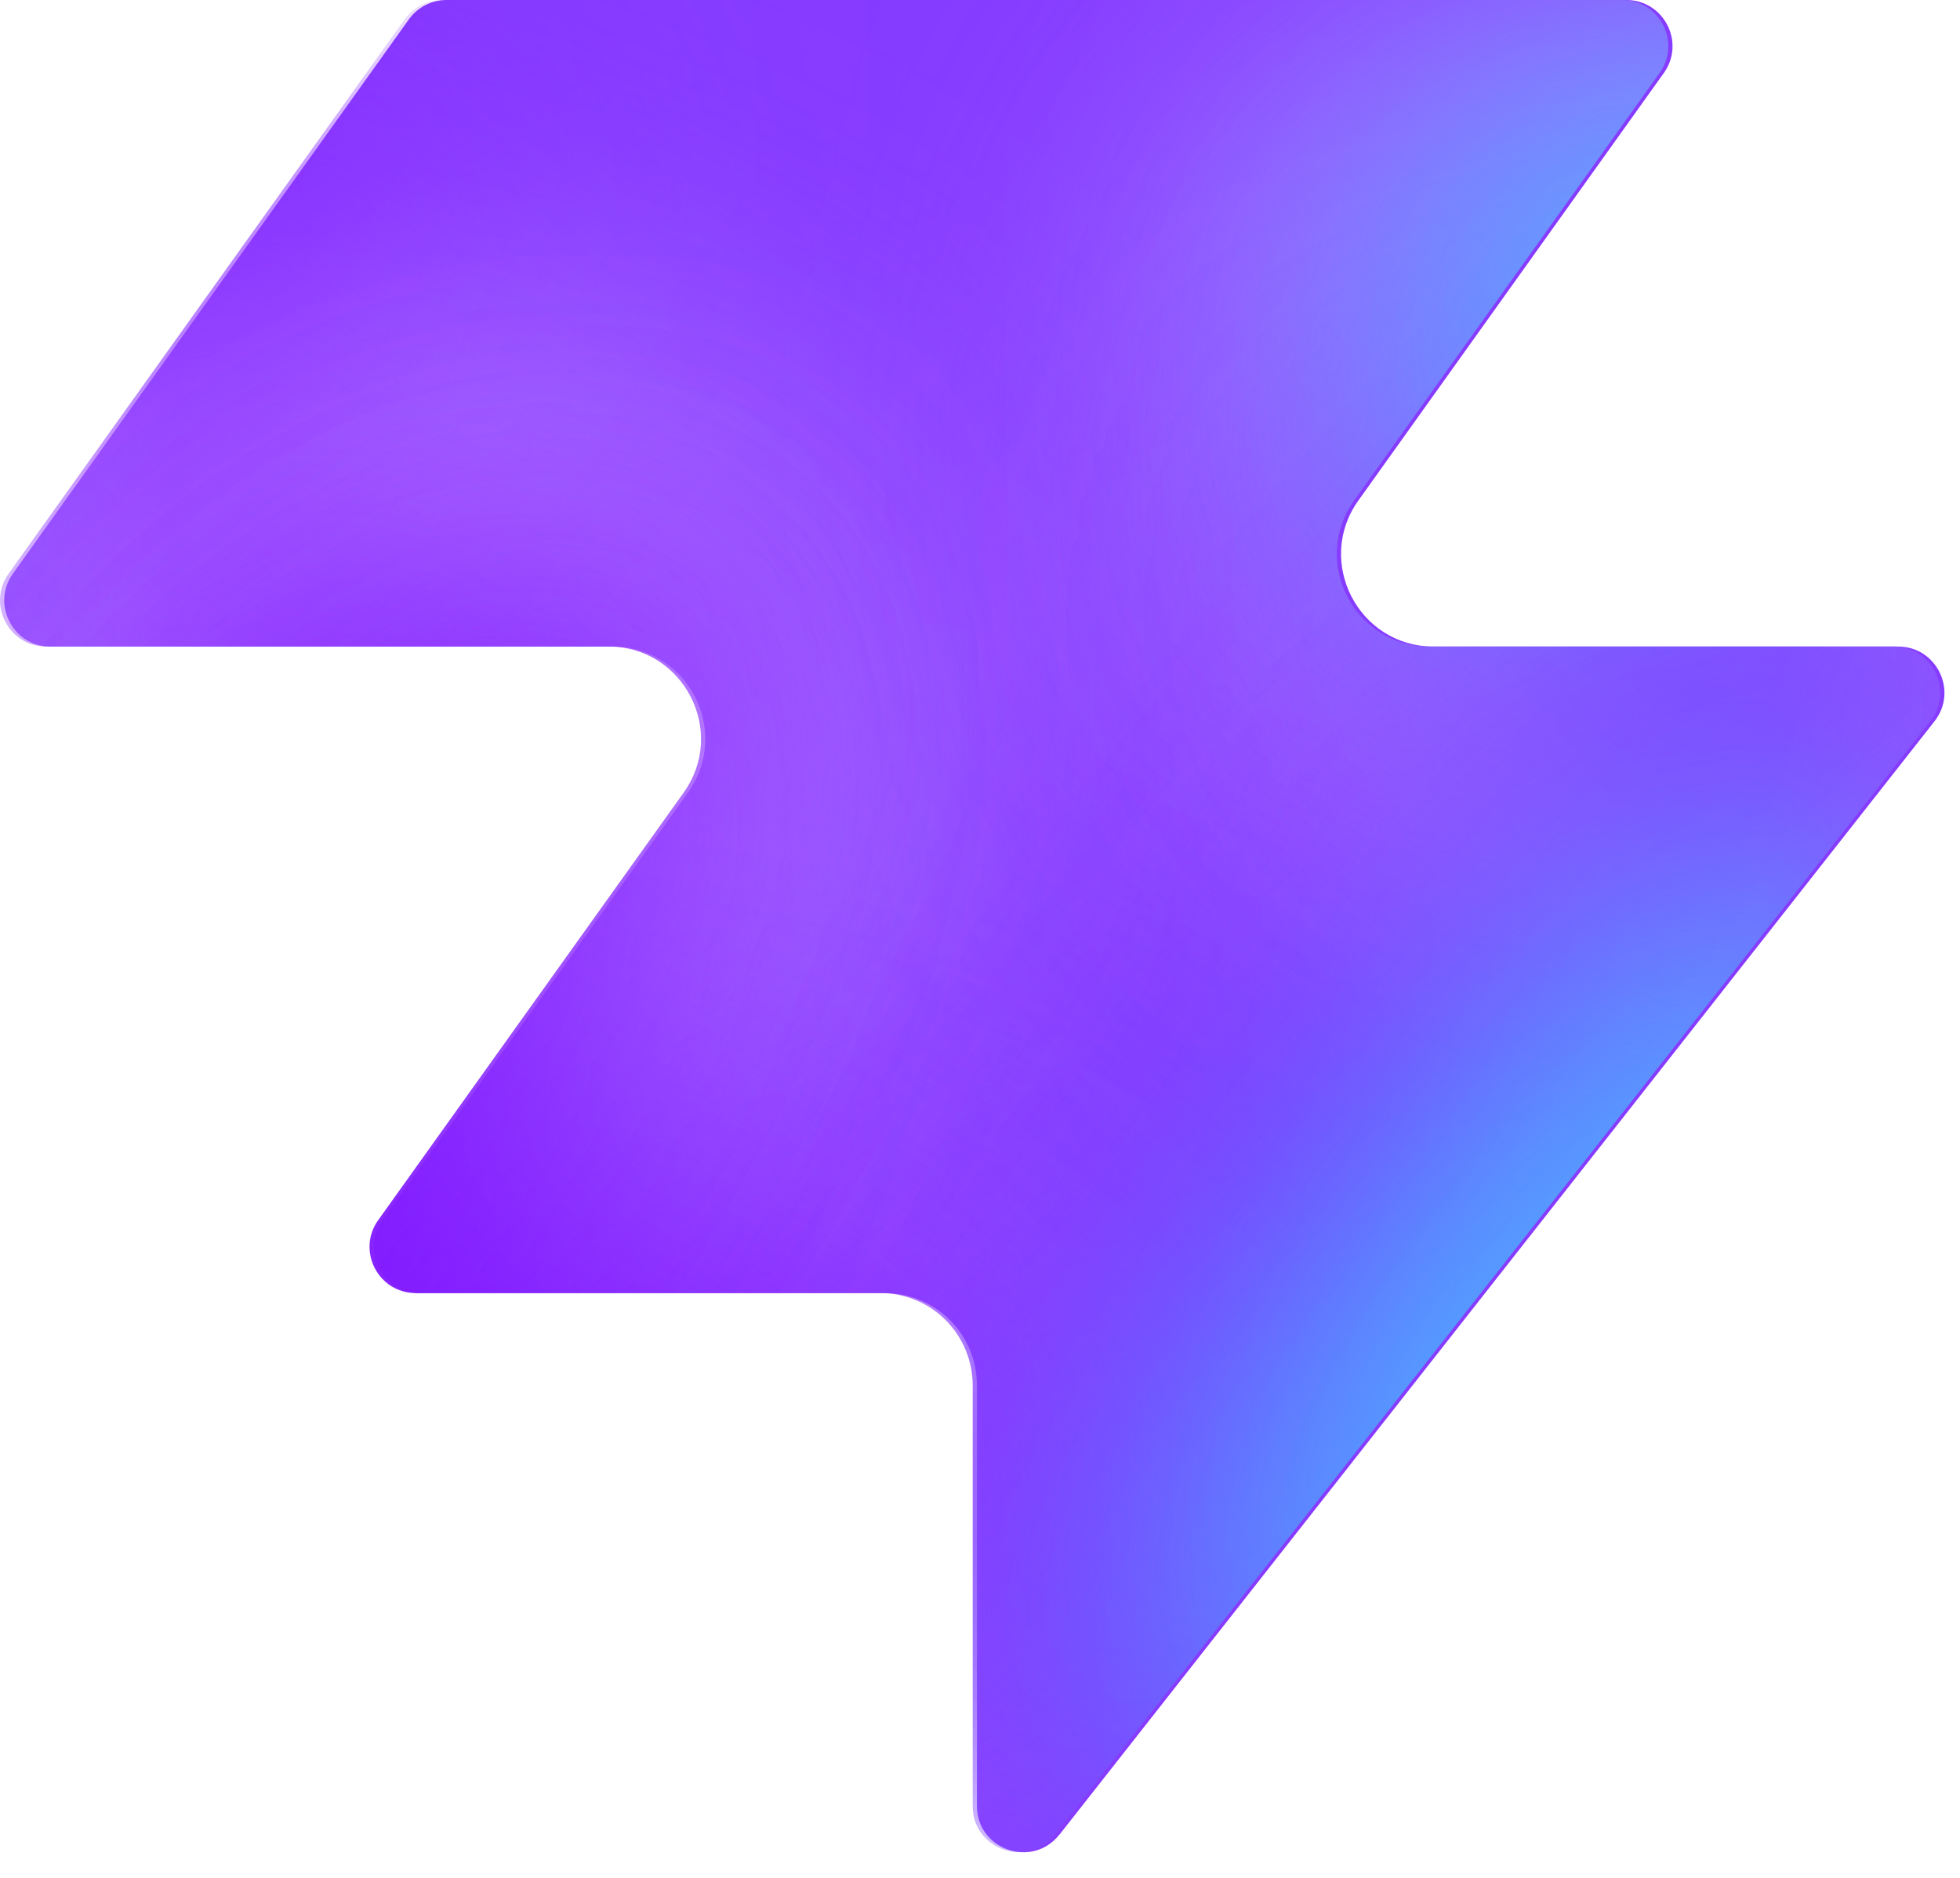
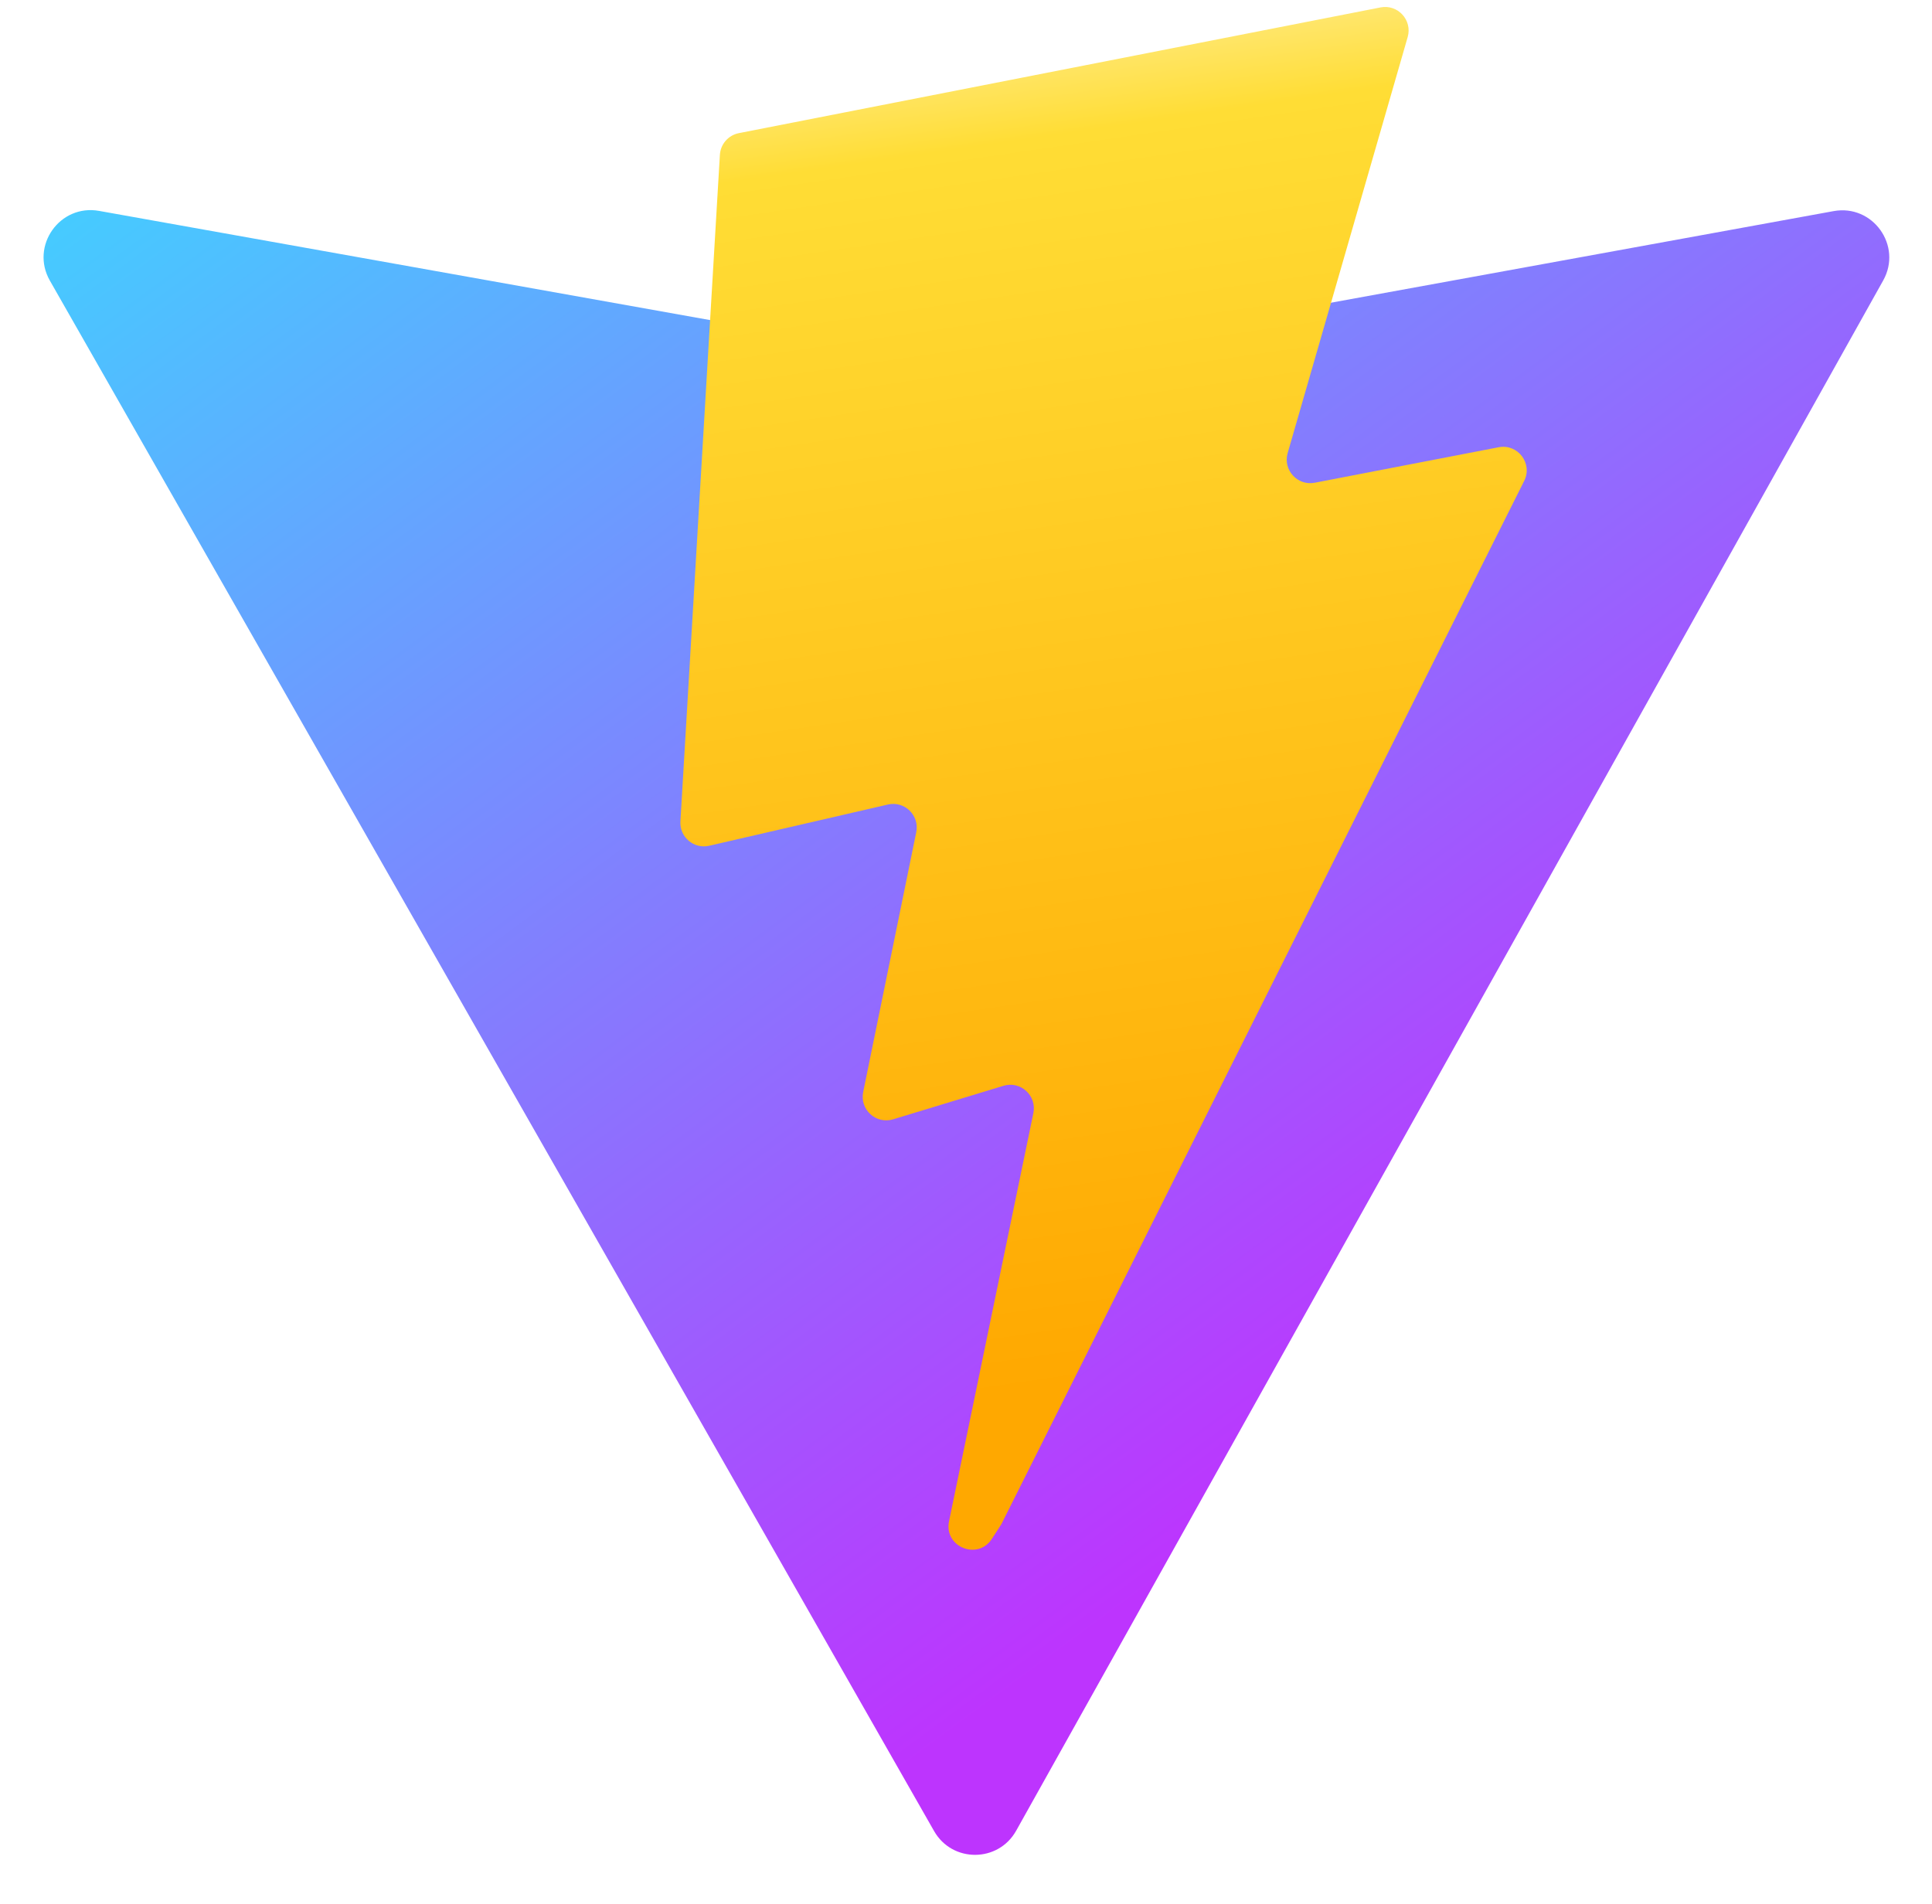
- <svg xmlns="http://www.w3.org/2000/svg" width="48" height="46" fill="none" viewBox="0 0 48 46">
-   <path fill="#863bff" d="M25.946 44.938c-.664.845-2.021.375-2.021-.698V33.937a2.26 2.26 0 0 0-2.262-2.262H10.287c-.92 0-1.456-1.04-.92-1.788l7.48-10.471c1.07-1.497 0-3.578-1.842-3.578H1.237c-.92 0-1.456-1.04-.92-1.788L10.013.474c.214-.297.556-.474.92-.474h28.894c.92 0 1.456 1.04.92 1.788l-7.48 10.471c-1.07 1.498 0 3.579 1.842 3.579h11.377c.943 0 1.473 1.088.89 1.83L25.947 44.94z" style="fill:#863bff;fill:color(display-p3 .525 .23 1);fill-opacity:1" />
-   <mask id="vite__mask0_2002_17158" width="48" height="46" x="0" y="0" maskUnits="userSpaceOnUse" style="mask-type:alpha">
-     <path fill="#000" d="M25.842 44.938c-.664.844-2.021.375-2.021-.698V33.937a2.26 2.26 0 0 0-2.262-2.262H10.183c-.92 0-1.456-1.04-.92-1.788l7.48-10.471c1.07-1.498 0-3.579-1.842-3.579H1.133c-.92 0-1.456-1.04-.92-1.787L9.91.473c.214-.297.556-.474.92-.474h28.894c.92 0 1.456 1.04.92 1.788l-7.48 10.471c-1.07 1.498 0 3.578 1.842 3.578h11.377c.943 0 1.473 1.088.89 1.832L25.843 44.94z" style="fill:#000;fill-opacity:1" />
-   </mask>
-   <g mask="url(#vite__mask0_2002_17158)">
-     <g filter="url(#vite__filter0_f_2002_17158)">
-       <ellipse cx="5.508" cy="14.704" fill="#ede6ff" rx="5.508" ry="14.704" style="fill:#ede6ff;fill:color(display-p3 .927 .903 1);fill-opacity:1" transform="matrix(.00324 1 1 -.00324 -4.47 31.516)" />
-     </g>
-     <g filter="url(#vite__filter1_f_2002_17158)">
-       <ellipse cx="10.399" cy="29.851" fill="#ede6ff" rx="10.399" ry="29.851" style="fill:#ede6ff;fill:color(display-p3 .927 .903 1);fill-opacity:1" transform="matrix(.00324 1 1 -.00324 -39.328 7.883)" />
-     </g>
-     <g filter="url(#vite__filter2_f_2002_17158)">
-       <ellipse cx="5.508" cy="30.487" fill="#7e14ff" rx="5.508" ry="30.487" style="fill:#7e14ff;fill:color(display-p3 .492 .077 1);fill-opacity:1" transform="rotate(89.814 -25.913 -14.639)scale(1 -1)" />
-     </g>
-     <g filter="url(#vite__filter3_f_2002_17158)">
-       <ellipse cx="5.508" cy="30.599" fill="#7e14ff" rx="5.508" ry="30.599" style="fill:#7e14ff;fill:color(display-p3 .492 .077 1);fill-opacity:1" transform="rotate(89.814 -32.644 -3.334)scale(1 -1)" />
-     </g>
-     <g filter="url(#vite__filter4_f_2002_17158)">
-       <ellipse cx="5.508" cy="30.599" fill="#7e14ff" rx="5.508" ry="30.599" style="fill:#7e14ff;fill:color(display-p3 .492 .077 1);fill-opacity:1" transform="rotate(89.814 -32.454 -1.99)scale(1 -1)" />
-     </g>
-     <g filter="url(#vite__filter5_f_2002_17158)">
-       <ellipse cx="14.072" cy="22.078" fill="#ede6ff" rx="14.072" ry="22.078" style="fill:#ede6ff;fill:color(display-p3 .927 .903 1);fill-opacity:1" transform="rotate(93.35 24.506 48.493)scale(-1 1)" />
-     </g>
-     <g filter="url(#vite__filter6_f_2002_17158)">
-       <ellipse cx="3.47" cy="21.501" fill="#7e14ff" rx="3.47" ry="21.501" style="fill:#7e14ff;fill:color(display-p3 .492 .077 1);fill-opacity:1" transform="rotate(89.009 28.708 47.59)scale(-1 1)" />
-     </g>
-     <g filter="url(#vite__filter7_f_2002_17158)">
-       <ellipse cx="3.47" cy="21.501" fill="#7e14ff" rx="3.47" ry="21.501" style="fill:#7e14ff;fill:color(display-p3 .492 .077 1);fill-opacity:1" transform="rotate(89.009 28.708 47.59)scale(-1 1)" />
-     </g>
-     <g filter="url(#vite__filter8_f_2002_17158)">
-       <ellipse cx=".387" cy="8.972" fill="#7e14ff" rx="4.407" ry="29.108" style="fill:#7e14ff;fill:color(display-p3 .492 .077 1);fill-opacity:1" transform="rotate(39.51 .387 8.972)" />
-     </g>
-     <g filter="url(#vite__filter9_f_2002_17158)">
-       <ellipse cx="47.523" cy="-6.092" fill="#7e14ff" rx="4.407" ry="29.108" style="fill:#7e14ff;fill:color(display-p3 .492 .077 1);fill-opacity:1" transform="rotate(37.892 47.523 -6.092)" />
-     </g>
-     <g filter="url(#vite__filter10_f_2002_17158)">
-       <ellipse cx="41.412" cy="6.333" fill="#47bfff" rx="5.971" ry="9.665" style="fill:#47bfff;fill:color(display-p3 .28 .748 1);fill-opacity:1" transform="rotate(37.892 41.412 6.333)" />
-     </g>
-     <g filter="url(#vite__filter11_f_2002_17158)">
-       <ellipse cx="-1.879" cy="38.332" fill="#7e14ff" rx="4.407" ry="29.108" style="fill:#7e14ff;fill:color(display-p3 .492 .077 1);fill-opacity:1" transform="rotate(37.892 -1.88 38.332)" />
-     </g>
-     <g filter="url(#vite__filter12_f_2002_17158)">
-       <ellipse cx="-1.879" cy="38.332" fill="#7e14ff" rx="4.407" ry="29.108" style="fill:#7e14ff;fill:color(display-p3 .492 .077 1);fill-opacity:1" transform="rotate(37.892 -1.88 38.332)" />
-     </g>
-     <g filter="url(#vite__filter13_f_2002_17158)">
-       <ellipse cx="35.651" cy="29.907" fill="#7e14ff" rx="4.407" ry="29.108" style="fill:#7e14ff;fill:color(display-p3 .492 .077 1);fill-opacity:1" transform="rotate(37.892 35.651 29.907)" />
-     </g>
-     <g filter="url(#vite__filter14_f_2002_17158)">
-       <ellipse cx="38.418" cy="32.4" fill="#47bfff" rx="5.971" ry="15.297" style="fill:#47bfff;fill:color(display-p3 .28 .748 1);fill-opacity:1" transform="rotate(37.892 38.418 32.4)" />
-     </g>
-   </g>
+ <svg xmlns="http://www.w3.org/2000/svg" viewBox="0 0 410 404" fill="none">
+   <path d="M399.641 59.525L215.643 388.545C211.844 395.338 202.084 395.378 198.228 388.618L10.582 59.556C6.381 52.19 12.68 43.267 21.028 44.759L205.223 77.682C206.398 77.892 207.601 77.89 208.776 77.676L389.119 44.806C397.439 43.289 403.768 52.143 399.641 59.525Z" fill="url(#paint0_linear)" />
+   <path d="M292.965 1.574L156.801 28.255C154.563 28.694 152.906 30.59 152.771 32.866L144.395 174.33C144.198 177.662 147.258 180.248 150.51 179.498L188.42 170.749C191.967 169.931 195.172 173.055 194.443 176.622L183.18 231.775C182.422 235.487 185.907 238.661 189.532 237.56L212.947 230.446C216.577 229.344 220.065 232.527 219.297 236.242L201.398 322.875C200.278 328.294 207.486 331.249 210.492 326.603L212.5 323.5L323.454 102.072C325.312 98.365 322.108 94.137 318.036 94.923L279.014 102.454C275.347 103.161 272.227 99.746 273.262 96.158L298.731 7.867C299.767 4.273 296.636 0.855 292.965 1.574Z" fill="url(#paint1_linear)" />
  <defs>
-     <filter id="vite__filter0_f_2002_17158" width="60.045" height="41.654" x="-19.77" y="16.149" color-interpolation-filters="sRGB" filterUnits="userSpaceOnUse">
-       <feFlood flood-opacity="0" result="BackgroundImageFix" />
-       <feBlend in="SourceGraphic" in2="BackgroundImageFix" result="shape" />
-       <feGaussianBlur result="effect1_foregroundBlur_2002_17158" stdDeviation="7.659" />
-     </filter>
-     <filter id="vite__filter1_f_2002_17158" width="90.34" height="51.437" x="-54.613" y="-7.533" color-interpolation-filters="sRGB" filterUnits="userSpaceOnUse">
-       <feFlood flood-opacity="0" result="BackgroundImageFix" />
-       <feBlend in="SourceGraphic" in2="BackgroundImageFix" result="shape" />
-       <feGaussianBlur result="effect1_foregroundBlur_2002_17158" stdDeviation="7.659" />
-     </filter>
-     <filter id="vite__filter2_f_2002_17158" width="79.355" height="29.4" x="-49.64" y="2.03" color-interpolation-filters="sRGB" filterUnits="userSpaceOnUse">
-       <feFlood flood-opacity="0" result="BackgroundImageFix" />
-       <feBlend in="SourceGraphic" in2="BackgroundImageFix" result="shape" />
-       <feGaussianBlur result="effect1_foregroundBlur_2002_17158" stdDeviation="4.596" />
-     </filter>
-     <filter id="vite__filter3_f_2002_17158" width="79.579" height="29.4" x="-45.045" y="20.029" color-interpolation-filters="sRGB" filterUnits="userSpaceOnUse">
-       <feFlood flood-opacity="0" result="BackgroundImageFix" />
-       <feBlend in="SourceGraphic" in2="BackgroundImageFix" result="shape" />
-       <feGaussianBlur result="effect1_foregroundBlur_2002_17158" stdDeviation="4.596" />
-     </filter>
-     <filter id="vite__filter4_f_2002_17158" width="79.579" height="29.4" x="-43.513" y="21.178" color-interpolation-filters="sRGB" filterUnits="userSpaceOnUse">
-       <feFlood flood-opacity="0" result="BackgroundImageFix" />
-       <feBlend in="SourceGraphic" in2="BackgroundImageFix" result="shape" />
-       <feGaussianBlur result="effect1_foregroundBlur_2002_17158" stdDeviation="4.596" />
-     </filter>
-     <filter id="vite__filter5_f_2002_17158" width="74.749" height="58.852" x="15.756" y="-17.901" color-interpolation-filters="sRGB" filterUnits="userSpaceOnUse">
-       <feFlood flood-opacity="0" result="BackgroundImageFix" />
-       <feBlend in="SourceGraphic" in2="BackgroundImageFix" result="shape" />
-       <feGaussianBlur result="effect1_foregroundBlur_2002_17158" stdDeviation="7.659" />
-     </filter>
-     <filter id="vite__filter6_f_2002_17158" width="61.377" height="25.362" x="23.548" y="2.284" color-interpolation-filters="sRGB" filterUnits="userSpaceOnUse">
-       <feFlood flood-opacity="0" result="BackgroundImageFix" />
-       <feBlend in="SourceGraphic" in2="BackgroundImageFix" result="shape" />
-       <feGaussianBlur result="effect1_foregroundBlur_2002_17158" stdDeviation="4.596" />
-     </filter>
-     <filter id="vite__filter7_f_2002_17158" width="61.377" height="25.362" x="23.548" y="2.284" color-interpolation-filters="sRGB" filterUnits="userSpaceOnUse">
-       <feFlood flood-opacity="0" result="BackgroundImageFix" />
-       <feBlend in="SourceGraphic" in2="BackgroundImageFix" result="shape" />
-       <feGaussianBlur result="effect1_foregroundBlur_2002_17158" stdDeviation="4.596" />
-     </filter>
-     <filter id="vite__filter8_f_2002_17158" width="56.045" height="63.649" x="-27.636" y="-22.853" color-interpolation-filters="sRGB" filterUnits="userSpaceOnUse">
-       <feFlood flood-opacity="0" result="BackgroundImageFix" />
-       <feBlend in="SourceGraphic" in2="BackgroundImageFix" result="shape" />
-       <feGaussianBlur result="effect1_foregroundBlur_2002_17158" stdDeviation="4.596" />
-     </filter>
-     <filter id="vite__filter9_f_2002_17158" width="54.814" height="64.646" x="20.116" y="-38.415" color-interpolation-filters="sRGB" filterUnits="userSpaceOnUse">
-       <feFlood flood-opacity="0" result="BackgroundImageFix" />
-       <feBlend in="SourceGraphic" in2="BackgroundImageFix" result="shape" />
-       <feGaussianBlur result="effect1_foregroundBlur_2002_17158" stdDeviation="4.596" />
-     </filter>
-     <filter id="vite__filter10_f_2002_17158" width="33.541" height="35.313" x="24.641" y="-11.323" color-interpolation-filters="sRGB" filterUnits="userSpaceOnUse">
-       <feFlood flood-opacity="0" result="BackgroundImageFix" />
-       <feBlend in="SourceGraphic" in2="BackgroundImageFix" result="shape" />
-       <feGaussianBlur result="effect1_foregroundBlur_2002_17158" stdDeviation="4.596" />
-     </filter>
-     <filter id="vite__filter11_f_2002_17158" width="54.814" height="64.646" x="-29.286" y="6.009" color-interpolation-filters="sRGB" filterUnits="userSpaceOnUse">
-       <feFlood flood-opacity="0" result="BackgroundImageFix" />
-       <feBlend in="SourceGraphic" in2="BackgroundImageFix" result="shape" />
-       <feGaussianBlur result="effect1_foregroundBlur_2002_17158" stdDeviation="4.596" />
-     </filter>
-     <filter id="vite__filter12_f_2002_17158" width="54.814" height="64.646" x="-29.286" y="6.009" color-interpolation-filters="sRGB" filterUnits="userSpaceOnUse">
-       <feFlood flood-opacity="0" result="BackgroundImageFix" />
-       <feBlend in="SourceGraphic" in2="BackgroundImageFix" result="shape" />
-       <feGaussianBlur result="effect1_foregroundBlur_2002_17158" stdDeviation="4.596" />
-     </filter>
-     <filter id="vite__filter13_f_2002_17158" width="54.814" height="64.646" x="8.244" y="-2.416" color-interpolation-filters="sRGB" filterUnits="userSpaceOnUse">
-       <feFlood flood-opacity="0" result="BackgroundImageFix" />
-       <feBlend in="SourceGraphic" in2="BackgroundImageFix" result="shape" />
-       <feGaussianBlur result="effect1_foregroundBlur_2002_17158" stdDeviation="4.596" />
-     </filter>
-     <filter id="vite__filter14_f_2002_17158" width="39.409" height="43.623" x="18.713" y="10.588" color-interpolation-filters="sRGB" filterUnits="userSpaceOnUse">
-       <feFlood flood-opacity="0" result="BackgroundImageFix" />
-       <feBlend in="SourceGraphic" in2="BackgroundImageFix" result="shape" />
-       <feGaussianBlur result="effect1_foregroundBlur_2002_17158" stdDeviation="4.596" />
-     </filter>
+     <linearGradient id="paint0_linear" x1="6" y1="33" x2="235" y2="344" gradientUnits="userSpaceOnUse">
+       <stop stop-color="#41D1FF" />
+       <stop offset="1" stop-color="#BD34FE" />
+     </linearGradient>
+     <linearGradient id="paint1_linear" x1="194.651" y1="8.818" x2="236.076" y2="292.989" gradientUnits="userSpaceOnUse">
+       <stop stop-color="#FFEA83" />
+       <stop offset="0.083" stop-color="#FFDD35" />
+       <stop offset="1" stop-color="#FFA800" />
+     </linearGradient>
  </defs>
</svg>
